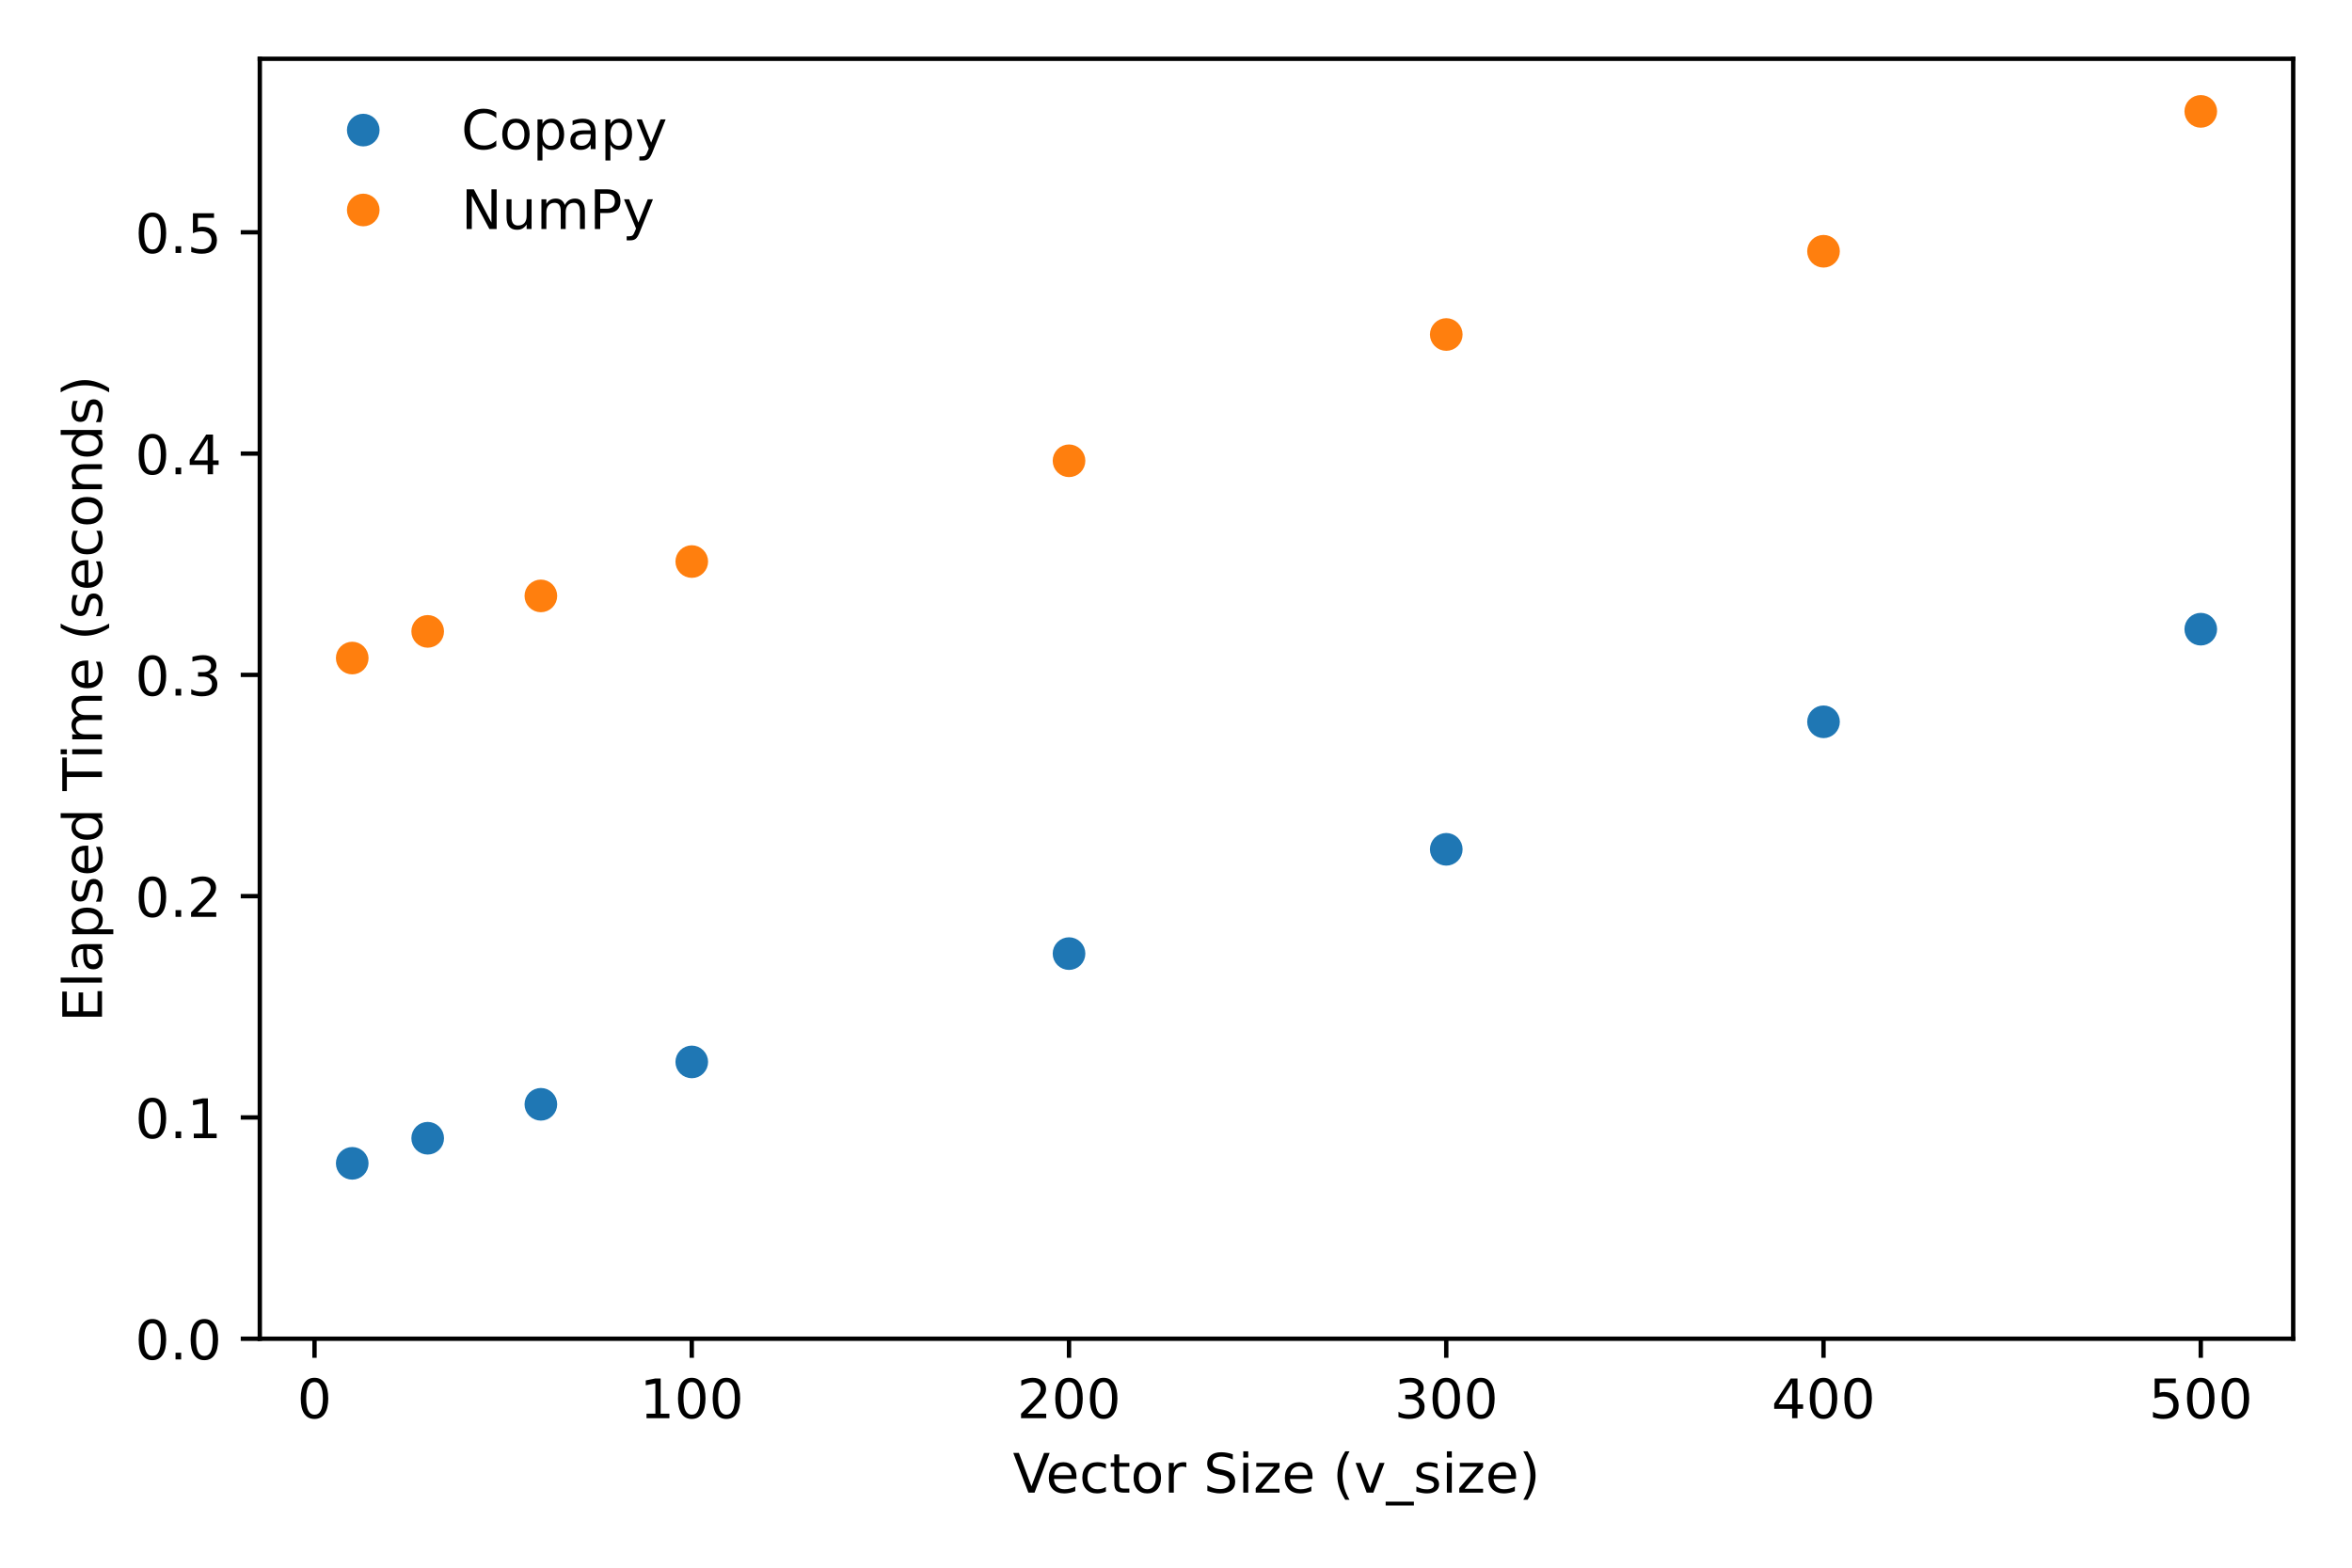
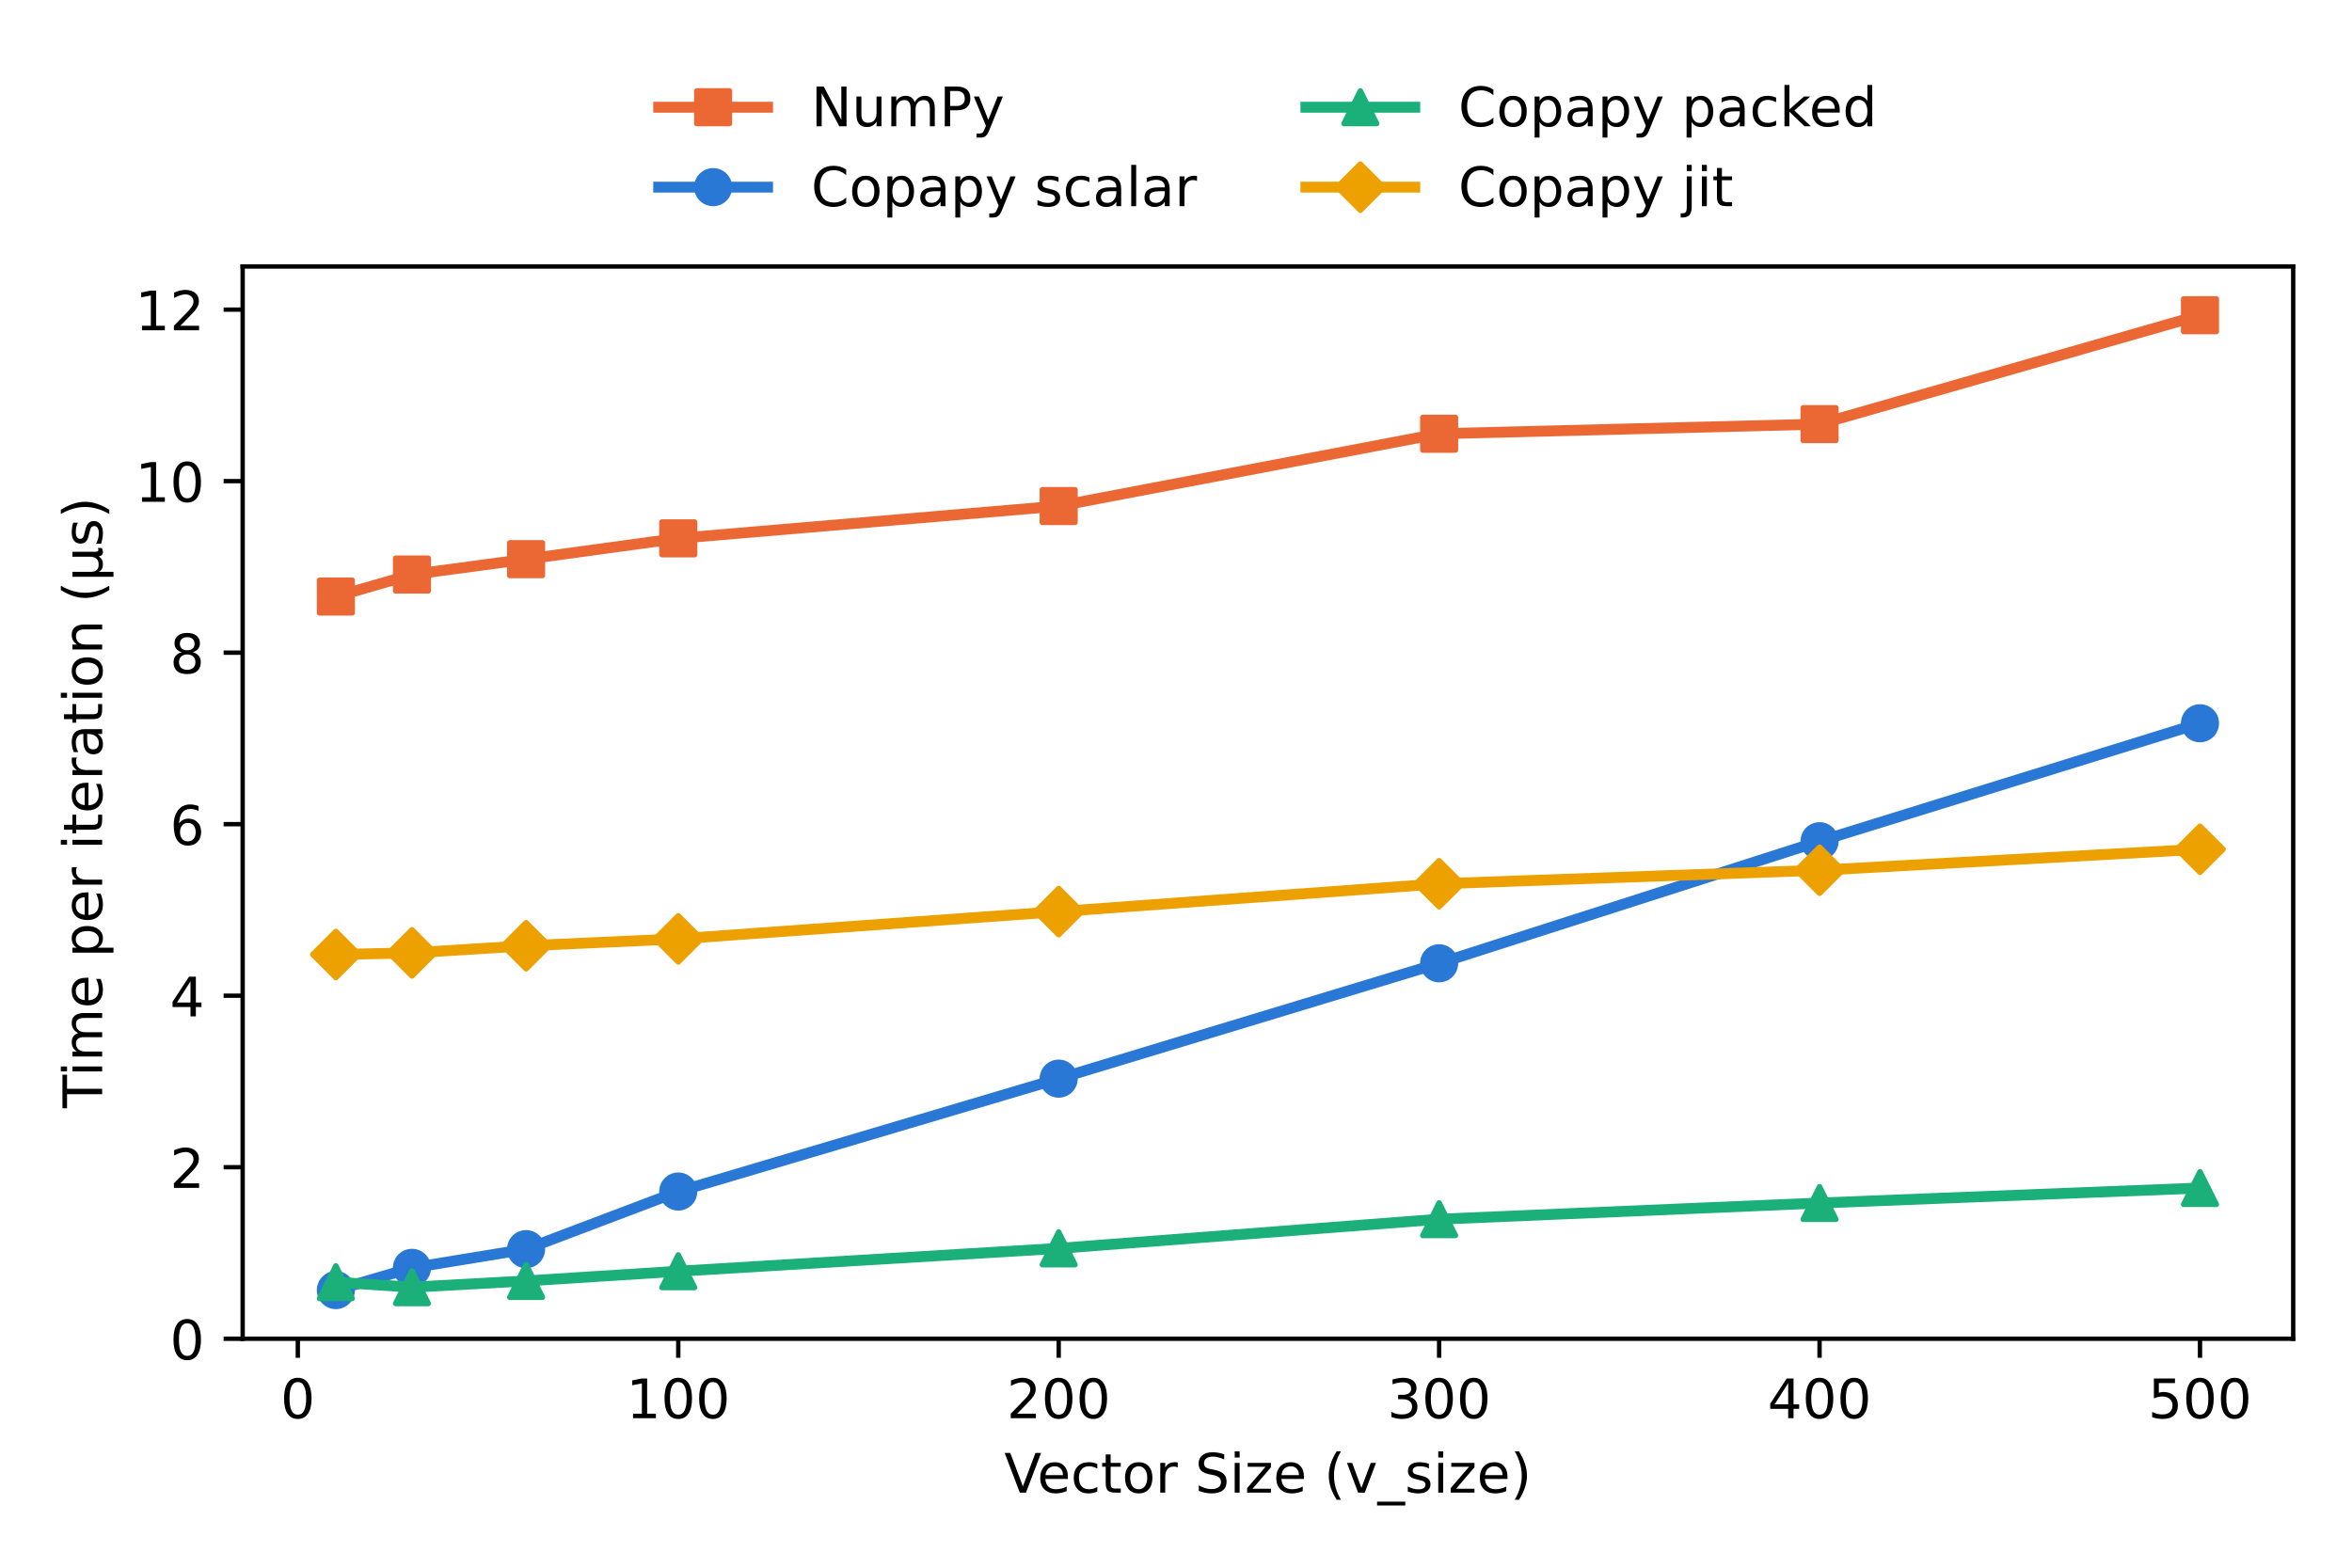
<svg xmlns="http://www.w3.org/2000/svg" xmlns:xlink="http://www.w3.org/1999/xlink" width="432pt" height="288pt" viewBox="0 0 432 288" version="1.1">
  <style type="text/css">
    @media (prefers-color-scheme: dark) {
        path {
            stroke: #EEEEEE !important;
        }
        text {
            fill: #EEEEEE !important;
        }
        #patch_1 path {
            fill: #14141400 !important;
        }
    }
    @media (prefers-color-scheme: light) {
        path {
            stroke: #141414 !important;
        }
        text {
            fill: #141414 !important;
        }
        #patch_1 path {
            fill: #FFFFFF00 !important;
        }
    }
    #patch_1 path {
        stroke: none !important;
    }
+     #series_0 path { stroke: #eb6834 !important; }
+ #series_1 path { stroke: #2a78d6 !important; }
+ #series_2 path { stroke: #1baf7a !important; }
+ #series_3 path { stroke: #eda100 !important; }
+ 
    </style>
  <defs>
    <style type="text/css">*{stroke-linejoin: round; stroke-linecap: butt}</style>
  </defs>
  <g id="figure_1">
    <g id="patch_1">
      <path d="M 0 288  L 432 288  L 432 0  L 0 0  L 0 288  z " style="fill: none" />
    </g>
    <g id="axes_1">
      <g id="patch_2">
-         <path d="M 47.72 245.939  L 421.2 245.939  L 421.2 10.8  L 47.72 10.8  L 47.72 245.939  z " style="fill: none" />
+         <path d="M 44.57 245.939  L 421.2 245.939  L 421.2 48.96  L 44.57 48.96  L 44.57 245.939  z " style="fill: none" />
      </g>
      <g id="matplotlib.axis_1">
        <g id="xtick_1">
          <g id="line2d_1">
            <defs>
-               <path id="m259558fe05" d="M 0 0  L 0 3.5  " style="stroke: #000000; stroke-width: 0.8" />
+               <path id="m31c11cbd3a" d="M 0 0  L 0 3.5  " style="stroke: #000000; stroke-width: 0.8" />
            </defs>
            <g>
-               <use xlink:href="#m259558fe05" x="57.767" y="245.939" style="stroke: #000000; stroke-width: 0.8" />
+               <use xlink:href="#m31c11cbd3a" x="54.702" y="245.939" style="stroke: #000000; stroke-width: 0.8" />
            </g>
          </g>
          <g id="text_1">
-             <text style="font-size: 10px; font-family: 'DejaVu Sans', 'Bitstream Vera Sans', 'Computer Modern Sans Serif', 'Lucida Grande', 'Verdana', 'Geneva', 'Lucid', 'Arial', 'Helvetica', 'Avant Garde', sans-serif; text-anchor: middle" x="57.767" y="260.537" transform="rotate(-0 57.76724 260.5372)">0</text>
+             <text style="font: 10px 'DejaVu Sans', 'Bitstream Vera Sans', 'Computer Modern Sans Serif', 'Lucida Grande', 'Verdana', 'Geneva', 'Lucid', 'Arial', 'Helvetica', 'Avant Garde', sans-serif; text-anchor: middle" x="54.702" y="260.537" transform="rotate(-0 54.70198 260.5372)">0</text>
          </g>
        </g>
        <g id="xtick_2">
          <g id="line2d_2">
            <g>
-               <use xlink:href="#m259558fe05" x="127.059" y="245.939" style="stroke: #000000; stroke-width: 0.8" />
+               <use xlink:href="#m31c11cbd3a" x="124.578" y="245.939" style="stroke: #000000; stroke-width: 0.8" />
            </g>
          </g>
          <g id="text_2">
-             <text style="font-size: 10px; font-family: 'DejaVu Sans', 'Bitstream Vera Sans', 'Computer Modern Sans Serif', 'Lucida Grande', 'Verdana', 'Geneva', 'Lucid', 'Arial', 'Helvetica', 'Avant Garde', sans-serif; text-anchor: middle" x="127.059" y="260.537" transform="rotate(-0 127.0585 260.5372)">100</text>
+             <text style="font: 10px 'DejaVu Sans', 'Bitstream Vera Sans', 'Computer Modern Sans Serif', 'Lucida Grande', 'Verdana', 'Geneva', 'Lucid', 'Arial', 'Helvetica', 'Avant Garde', sans-serif; text-anchor: middle" x="124.578" y="260.537" transform="rotate(-0 124.5777 260.5372)">100</text>
          </g>
        </g>
        <g id="xtick_3">
          <g id="line2d_3">
            <g>
-               <use xlink:href="#m259558fe05" x="196.35" y="245.939" style="stroke: #000000; stroke-width: 0.8" />
+               <use xlink:href="#m31c11cbd3a" x="194.453" y="245.939" style="stroke: #000000; stroke-width: 0.8" />
            </g>
          </g>
          <g id="text_3">
-             <text style="font-size: 10px; font-family: 'DejaVu Sans', 'Bitstream Vera Sans', 'Computer Modern Sans Serif', 'Lucida Grande', 'Verdana', 'Geneva', 'Lucid', 'Arial', 'Helvetica', 'Avant Garde', sans-serif; text-anchor: middle" x="196.35" y="260.537" transform="rotate(-0 196.3498 260.5372)">200</text>
+             <text style="font: 10px 'DejaVu Sans', 'Bitstream Vera Sans', 'Computer Modern Sans Serif', 'Lucida Grande', 'Verdana', 'Geneva', 'Lucid', 'Arial', 'Helvetica', 'Avant Garde', sans-serif; text-anchor: middle" x="194.453" y="260.537" transform="rotate(-0 194.4534 260.5372)">200</text>
          </g>
        </g>
        <g id="xtick_4">
          <g id="line2d_4">
            <g>
-               <use xlink:href="#m259558fe05" x="265.641" y="245.939" style="stroke: #000000; stroke-width: 0.8" />
+               <use xlink:href="#m31c11cbd3a" x="264.329" y="245.939" style="stroke: #000000; stroke-width: 0.8" />
            </g>
          </g>
          <g id="text_4">
-             <text style="font-size: 10px; font-family: 'DejaVu Sans', 'Bitstream Vera Sans', 'Computer Modern Sans Serif', 'Lucida Grande', 'Verdana', 'Geneva', 'Lucid', 'Arial', 'Helvetica', 'Avant Garde', sans-serif; text-anchor: middle" x="265.641" y="260.537" transform="rotate(-0 265.6411 260.5372)">300</text>
+             <text style="font: 10px 'DejaVu Sans', 'Bitstream Vera Sans', 'Computer Modern Sans Serif', 'Lucida Grande', 'Verdana', 'Geneva', 'Lucid', 'Arial', 'Helvetica', 'Avant Garde', sans-serif; text-anchor: middle" x="264.329" y="260.537" transform="rotate(-0 264.3291 260.5372)">300</text>
          </g>
        </g>
        <g id="xtick_5">
          <g id="line2d_5">
            <g>
-               <use xlink:href="#m259558fe05" x="334.932" y="245.939" style="stroke: #000000; stroke-width: 0.8" />
+               <use xlink:href="#m31c11cbd3a" x="334.205" y="245.939" style="stroke: #000000; stroke-width: 0.8" />
            </g>
          </g>
          <g id="text_5">
-             <text style="font-size: 10px; font-family: 'DejaVu Sans', 'Bitstream Vera Sans', 'Computer Modern Sans Serif', 'Lucida Grande', 'Verdana', 'Geneva', 'Lucid', 'Arial', 'Helvetica', 'Avant Garde', sans-serif; text-anchor: middle" x="334.932" y="260.537" transform="rotate(-0 334.9324 260.5372)">400</text>
+             <text style="font: 10px 'DejaVu Sans', 'Bitstream Vera Sans', 'Computer Modern Sans Serif', 'Lucida Grande', 'Verdana', 'Geneva', 'Lucid', 'Arial', 'Helvetica', 'Avant Garde', sans-serif; text-anchor: middle" x="334.205" y="260.537" transform="rotate(-0 334.2048 260.5372)">400</text>
          </g>
        </g>
        <g id="xtick_6">
          <g id="line2d_6">
            <g>
-               <use xlink:href="#m259558fe05" x="404.224" y="245.939" style="stroke: #000000; stroke-width: 0.8" />
+               <use xlink:href="#m31c11cbd3a" x="404.08" y="245.939" style="stroke: #000000; stroke-width: 0.8" />
            </g>
          </g>
          <g id="text_6">
-             <text style="font-size: 10px; font-family: 'DejaVu Sans', 'Bitstream Vera Sans', 'Computer Modern Sans Serif', 'Lucida Grande', 'Verdana', 'Geneva', 'Lucid', 'Arial', 'Helvetica', 'Avant Garde', sans-serif; text-anchor: middle" x="404.224" y="260.537" transform="rotate(-0 404.2236 260.5372)">500</text>
+             <text style="font: 10px 'DejaVu Sans', 'Bitstream Vera Sans', 'Computer Modern Sans Serif', 'Lucida Grande', 'Verdana', 'Geneva', 'Lucid', 'Arial', 'Helvetica', 'Avant Garde', sans-serif; text-anchor: middle" x="404.08" y="260.537" transform="rotate(-0 404.0805 260.5372)">500</text>
          </g>
        </g>
        <g id="text_7">
-           <text style="font-size: 10px; font-family: 'DejaVu Sans', 'Bitstream Vera Sans', 'Computer Modern Sans Serif', 'Lucida Grande', 'Verdana', 'Geneva', 'Lucid', 'Arial', 'Helvetica', 'Avant Garde', sans-serif; text-anchor: middle" x="234.46" y="274.215" transform="rotate(-0 234.46 274.2153)">Vector Size (v_size)</text>
+           <text style="font: 10px 'DejaVu Sans', 'Bitstream Vera Sans', 'Computer Modern Sans Serif', 'Lucida Grande', 'Verdana', 'Geneva', 'Lucid', 'Arial', 'Helvetica', 'Avant Garde', sans-serif; text-anchor: middle" x="232.885" y="274.215" transform="rotate(-0 232.885 274.2153)">Vector Size (v_size)</text>
        </g>
      </g>
      <g id="matplotlib.axis_2">
        <g id="ytick_1">
          <g id="line2d_7">
            <defs>
-               <path id="mc468514af5" d="M 0 0  L -3.5 0  " style="stroke: #000000; stroke-width: 0.8" />
+               <path id="mef4a98b664" d="M 0 0  L -3.5 0  " style="stroke: #000000; stroke-width: 0.8" />
            </defs>
            <g>
-               <use xlink:href="#mc468514af5" x="47.72" y="245.939" style="stroke: #000000; stroke-width: 0.8" />
+               <use xlink:href="#mef4a98b664" x="44.57" y="245.939" style="stroke: #000000; stroke-width: 0.8" />
            </g>
          </g>
          <g id="text_8">
-             <text style="font-size: 10px; font-family: 'DejaVu Sans', 'Bitstream Vera Sans', 'Computer Modern Sans Serif', 'Lucida Grande', 'Verdana', 'Geneva', 'Lucid', 'Arial', 'Helvetica', 'Avant Garde', sans-serif; text-anchor: end" x="40.72" y="249.738" transform="rotate(-0 40.72 249.738)">0.0</text>
+             <text style="font: 10px 'DejaVu Sans', 'Bitstream Vera Sans', 'Computer Modern Sans Serif', 'Lucida Grande', 'Verdana', 'Geneva', 'Lucid', 'Arial', 'Helvetica', 'Avant Garde', sans-serif; text-anchor: end" x="37.57" y="249.738" transform="rotate(-0 37.57 249.738)">0</text>
          </g>
        </g>
        <g id="ytick_2">
          <g id="line2d_8">
            <g>
-               <use xlink:href="#mc468514af5" x="47.72" y="205.286" style="stroke: #000000; stroke-width: 0.8" />
+               <use xlink:href="#mef4a98b664" x="44.57" y="214.429" style="stroke: #000000; stroke-width: 0.8" />
            </g>
          </g>
          <g id="text_9">
-             <text style="font-size: 10px; font-family: 'DejaVu Sans', 'Bitstream Vera Sans', 'Computer Modern Sans Serif', 'Lucida Grande', 'Verdana', 'Geneva', 'Lucid', 'Arial', 'Helvetica', 'Avant Garde', sans-serif; text-anchor: end" x="40.72" y="209.086" transform="rotate(-0 40.72 209.0856)">0.1</text>
+             <text style="font: 10px 'DejaVu Sans', 'Bitstream Vera Sans', 'Computer Modern Sans Serif', 'Lucida Grande', 'Verdana', 'Geneva', 'Lucid', 'Arial', 'Helvetica', 'Avant Garde', sans-serif; text-anchor: end" x="37.57" y="218.228" transform="rotate(-0 37.57 218.2279)">2</text>
          </g>
        </g>
        <g id="ytick_3">
          <g id="line2d_9">
            <g>
-               <use xlink:href="#mc468514af5" x="47.72" y="164.634" style="stroke: #000000; stroke-width: 0.8" />
+               <use xlink:href="#mef4a98b664" x="44.57" y="182.919" style="stroke: #000000; stroke-width: 0.8" />
            </g>
          </g>
          <g id="text_10">
-             <text style="font-size: 10px; font-family: 'DejaVu Sans', 'Bitstream Vera Sans', 'Computer Modern Sans Serif', 'Lucida Grande', 'Verdana', 'Geneva', 'Lucid', 'Arial', 'Helvetica', 'Avant Garde', sans-serif; text-anchor: end" x="40.72" y="168.433" transform="rotate(-0 40.72 168.4332)">0.2</text>
+             <text style="font: 10px 'DejaVu Sans', 'Bitstream Vera Sans', 'Computer Modern Sans Serif', 'Lucida Grande', 'Verdana', 'Geneva', 'Lucid', 'Arial', 'Helvetica', 'Avant Garde', sans-serif; text-anchor: end" x="37.57" y="186.718" transform="rotate(-0 37.57 186.7179)">4</text>
          </g>
        </g>
        <g id="ytick_4">
          <g id="line2d_10">
            <g>
-               <use xlink:href="#mc468514af5" x="47.72" y="123.982" style="stroke: #000000; stroke-width: 0.8" />
+               <use xlink:href="#mef4a98b664" x="44.57" y="151.409" style="stroke: #000000; stroke-width: 0.8" />
            </g>
          </g>
          <g id="text_11">
-             <text style="font-size: 10px; font-family: 'DejaVu Sans', 'Bitstream Vera Sans', 'Computer Modern Sans Serif', 'Lucida Grande', 'Verdana', 'Geneva', 'Lucid', 'Arial', 'Helvetica', 'Avant Garde', sans-serif; text-anchor: end" x="40.72" y="127.781" transform="rotate(-0 40.72 127.7808)">0.3</text>
+             <text style="font: 10px 'DejaVu Sans', 'Bitstream Vera Sans', 'Computer Modern Sans Serif', 'Lucida Grande', 'Verdana', 'Geneva', 'Lucid', 'Arial', 'Helvetica', 'Avant Garde', sans-serif; text-anchor: end" x="37.57" y="155.208" transform="rotate(-0 37.57 155.2078)">6</text>
          </g>
        </g>
        <g id="ytick_5">
          <g id="line2d_11">
            <g>
-               <use xlink:href="#mc468514af5" x="47.72" y="83.329" style="stroke: #000000; stroke-width: 0.8" />
+               <use xlink:href="#mef4a98b664" x="44.57" y="119.899" style="stroke: #000000; stroke-width: 0.8" />
            </g>
          </g>
          <g id="text_12">
-             <text style="font-size: 10px; font-family: 'DejaVu Sans', 'Bitstream Vera Sans', 'Computer Modern Sans Serif', 'Lucida Grande', 'Verdana', 'Geneva', 'Lucid', 'Arial', 'Helvetica', 'Avant Garde', sans-serif; text-anchor: end" x="40.72" y="87.128" transform="rotate(-0 40.72 87.12843)">0.4</text>
+             <text style="font: 10px 'DejaVu Sans', 'Bitstream Vera Sans', 'Computer Modern Sans Serif', 'Lucida Grande', 'Verdana', 'Geneva', 'Lucid', 'Arial', 'Helvetica', 'Avant Garde', sans-serif; text-anchor: end" x="37.57" y="123.698" transform="rotate(-0 37.57 123.6978)">8</text>
          </g>
        </g>
        <g id="ytick_6">
          <g id="line2d_12">
            <g>
-               <use xlink:href="#mc468514af5" x="47.72" y="42.677" style="stroke: #000000; stroke-width: 0.8" />
+               <use xlink:href="#mef4a98b664" x="44.57" y="88.389" style="stroke: #000000; stroke-width: 0.8" />
            </g>
          </g>
          <g id="text_13">
-             <text style="font-size: 10px; font-family: 'DejaVu Sans', 'Bitstream Vera Sans', 'Computer Modern Sans Serif', 'Lucida Grande', 'Verdana', 'Geneva', 'Lucid', 'Arial', 'Helvetica', 'Avant Garde', sans-serif; text-anchor: end" x="40.72" y="46.476" transform="rotate(-0 40.72 46.47605)">0.5</text>
-           </g>
-         </g>
-         <g id="text_14">
-           <text style="font-size: 10px; font-family: 'DejaVu Sans', 'Bitstream Vera Sans', 'Computer Modern Sans Serif', 'Lucida Grande', 'Verdana', 'Geneva', 'Lucid', 'Arial', 'Helvetica', 'Avant Garde', sans-serif; text-anchor: middle" x="18.737" y="128.369" transform="rotate(-90 18.73719 128.3694)">Elapsed Time (seconds)</text>
-         </g>
-       </g>
-       <g id="line2d_13">
+             <text style="font: 10px 'DejaVu Sans', 'Bitstream Vera Sans', 'Computer Modern Sans Serif', 'Lucida Grande', 'Verdana', 'Geneva', 'Lucid', 'Arial', 'Helvetica', 'Avant Garde', sans-serif; text-anchor: end" x="37.57" y="92.188" transform="rotate(-0 37.57 92.18777)">10</text>
+           </g>
+         </g>
+         <g id="ytick_7">
+           <g id="line2d_13">
+             <g>
+               <use xlink:href="#mef4a98b664" x="44.57" y="56.879" style="stroke: #000000; stroke-width: 0.8" />
+             </g>
+           </g>
+           <g id="text_14">
+             <text style="font: 10px 'DejaVu Sans', 'Bitstream Vera Sans', 'Computer Modern Sans Serif', 'Lucida Grande', 'Verdana', 'Geneva', 'Lucid', 'Arial', 'Helvetica', 'Avant Garde', sans-serif; text-anchor: end" x="37.57" y="60.678" transform="rotate(-0 37.57 60.67773)">12</text>
+           </g>
+         </g>
+         <g id="text_15">
+           <text style="font: 10px 'DejaVu Sans', 'Bitstream Vera Sans', 'Computer Modern Sans Serif', 'Lucida Grande', 'Verdana', 'Geneva', 'Lucid', 'Arial', 'Helvetica', 'Avant Garde', sans-serif; text-anchor: middle" x="18.765" y="147.449" transform="rotate(-90 18.76531 147.4494)">Time per iteration (µs)</text>
+         </g>
+       </g>
+       <g id="series_0">
+         <path d="M 61.69 109.592  L 75.665 105.548  L 96.627 102.723  L 124.578 98.898  L 194.453 92.967  L 264.329 79.684  L 334.205 77.915  L 404.08 57.914  " clip-path="url(#p02bc6ff521)" style="fill: none; stroke: #eb6834; stroke-width: 2; stroke-linecap: square" />
        <defs>
-           <path id="m6b2427ccd4" d="M 0 2.5  C 0.663 2.5 1.299 2.237 1.768 1.768  C 2.237 1.299 2.5 0.663 2.5 0  C 2.5 -0.663 2.237 -1.299 1.768 -1.768  C 1.299 -2.237 0.663 -2.5 0 -2.5  C -0.663 -2.5 -1.299 -2.237 -1.768 -1.768  C -2.237 -1.299 -2.5 -0.663 -2.5 0  C -2.5 0.663 -2.237 1.299 -1.768 1.768  C -1.299 2.237 -0.663 2.5 0 2.5  z " style="stroke: #1f77b4" />
+           <path id="m76371151a4" d="M -3 3  L 3 3  L 3 -3  L -3 -3  z " />
        </defs>
-         <g clip-path="url(#p2582994344)">
-           <use xlink:href="#m6b2427ccd4" x="64.696" y="213.715" style="fill: #1f77b4; stroke: #1f77b4" />
-           <use xlink:href="#m6b2427ccd4" x="78.555" y="209.106" style="fill: #1f77b4; stroke: #1f77b4" />
-           <use xlink:href="#m6b2427ccd4" x="99.342" y="202.872" style="fill: #1f77b4; stroke: #1f77b4" />
-           <use xlink:href="#m6b2427ccd4" x="127.059" y="195.087" style="fill: #1f77b4; stroke: #1f77b4" />
-           <use xlink:href="#m6b2427ccd4" x="196.35" y="175.188" style="fill: #1f77b4; stroke: #1f77b4" />
-           <use xlink:href="#m6b2427ccd4" x="265.641" y="156.028" style="fill: #1f77b4; stroke: #1f77b4" />
-           <use xlink:href="#m6b2427ccd4" x="334.932" y="132.603" style="fill: #1f77b4; stroke: #1f77b4" />
-           <use xlink:href="#m6b2427ccd4" x="404.224" y="115.587" style="fill: #1f77b4; stroke: #1f77b4" />
-         </g>
-       </g>
-       <g id="line2d_14">
+         <g clip-path="url(#p02bc6ff521)">
+           <use xlink:href="#m76371151a4" x="61.69" y="109.592" style="fill: #eb6834" />
+           <use xlink:href="#m76371151a4" x="75.665" y="105.548" style="fill: #eb6834" />
+           <use xlink:href="#m76371151a4" x="96.627" y="102.723" style="fill: #eb6834" />
+           <use xlink:href="#m76371151a4" x="124.578" y="98.898" style="fill: #eb6834" />
+           <use xlink:href="#m76371151a4" x="194.453" y="92.967" style="fill: #eb6834" />
+           <use xlink:href="#m76371151a4" x="264.329" y="79.684" style="fill: #eb6834" />
+           <use xlink:href="#m76371151a4" x="334.205" y="77.915" style="fill: #eb6834" />
+           <use xlink:href="#m76371151a4" x="404.08" y="57.914" style="fill: #eb6834" />
+         </g>
+       </g>
+       <g id="series_1">
+         <path d="M 61.69 237.004  L 75.665 232.915  L 96.627 229.48  L 124.578 218.896  L 194.453 198.157  L 264.329 176.965  L 334.205 154.541  L 404.08 132.87  " clip-path="url(#p02bc6ff521)" style="fill: none; stroke: #2a78d6; stroke-width: 2; stroke-linecap: square" />
        <defs>
-           <path id="m1b160ac523" d="M 0 2.5  C 0.663 2.5 1.299 2.237 1.768 1.768  C 2.237 1.299 2.5 0.663 2.5 0  C 2.5 -0.663 2.237 -1.299 1.768 -1.768  C 1.299 -2.237 0.663 -2.5 0 -2.5  C -0.663 -2.5 -1.299 -2.237 -1.768 -1.768  C -2.237 -1.299 -2.5 -0.663 -2.5 0  C -2.5 0.663 -2.237 1.299 -1.768 1.768  C -1.299 2.237 -0.663 2.5 0 2.5  z " style="stroke: #ff7f0e" />
+           <path id="m4ff8f0bf45" d="M 0 3  C 0.796 3 1.559 2.684 2.121 2.121  C 2.684 1.559 3 0.796 3 0  C 3 -0.796 2.684 -1.559 2.121 -2.121  C 1.559 -2.684 0.796 -3 0 -3  C -0.796 -3 -1.559 -2.684 -2.121 -2.121  C -2.684 -1.559 -3 -0.796 -3 0  C -3 0.796 -2.684 1.559 -2.121 2.121  C -1.559 2.684 -0.796 3 0 3  z " />
        </defs>
-         <g clip-path="url(#p2582994344)">
-           <use xlink:href="#m1b160ac523" x="64.696" y="120.891" style="fill: #ff7f0e; stroke: #ff7f0e" />
-           <use xlink:href="#m1b160ac523" x="78.555" y="115.992" style="fill: #ff7f0e; stroke: #ff7f0e" />
-           <use xlink:href="#m1b160ac523" x="99.342" y="109.475" style="fill: #ff7f0e; stroke: #ff7f0e" />
-           <use xlink:href="#m1b160ac523" x="127.059" y="103.16" style="fill: #ff7f0e; stroke: #ff7f0e" />
-           <use xlink:href="#m1b160ac523" x="196.35" y="84.652" style="fill: #ff7f0e; stroke: #ff7f0e" />
-           <use xlink:href="#m1b160ac523" x="265.641" y="61.452" style="fill: #ff7f0e; stroke: #ff7f0e" />
-           <use xlink:href="#m1b160ac523" x="334.932" y="46.159" style="fill: #ff7f0e; stroke: #ff7f0e" />
-           <use xlink:href="#m1b160ac523" x="404.224" y="20.463" style="fill: #ff7f0e; stroke: #ff7f0e" />
+         <g clip-path="url(#p02bc6ff521)">
+           <use xlink:href="#m4ff8f0bf45" x="61.69" y="237.004" style="fill: #2a78d6" />
+           <use xlink:href="#m4ff8f0bf45" x="75.665" y="232.915" style="fill: #2a78d6" />
+           <use xlink:href="#m4ff8f0bf45" x="96.627" y="229.48" style="fill: #2a78d6" />
+           <use xlink:href="#m4ff8f0bf45" x="124.578" y="218.896" style="fill: #2a78d6" />
+           <use xlink:href="#m4ff8f0bf45" x="194.453" y="198.157" style="fill: #2a78d6" />
+           <use xlink:href="#m4ff8f0bf45" x="264.329" y="176.965" style="fill: #2a78d6" />
+           <use xlink:href="#m4ff8f0bf45" x="334.205" y="154.541" style="fill: #2a78d6" />
+           <use xlink:href="#m4ff8f0bf45" x="404.08" y="132.87" style="fill: #2a78d6" />
+         </g>
+       </g>
+       <g id="series_2">
+         <path d="M 61.69 235.554  L 75.665 236.468  L 96.627 235.32  L 124.578 233.539  L 194.453 229.338  L 264.329 223.979  L 334.205 221.005  L 404.08 218.252  " clip-path="url(#p02bc6ff521)" style="fill: none; stroke: #1baf7a; stroke-width: 2; stroke-linecap: square" />
+         <defs>
+           <path id="m9b82d70ee8" d="M 0 -3  L -3 3  L 3 3  z " />
+         </defs>
+         <g clip-path="url(#p02bc6ff521)">
+           <use xlink:href="#m9b82d70ee8" x="61.69" y="235.554" style="fill: #1baf7a" />
+           <use xlink:href="#m9b82d70ee8" x="75.665" y="236.468" style="fill: #1baf7a" />
+           <use xlink:href="#m9b82d70ee8" x="96.627" y="235.32" style="fill: #1baf7a" />
+           <use xlink:href="#m9b82d70ee8" x="124.578" y="233.539" style="fill: #1baf7a" />
+           <use xlink:href="#m9b82d70ee8" x="194.453" y="229.338" style="fill: #1baf7a" />
+           <use xlink:href="#m9b82d70ee8" x="264.329" y="223.979" style="fill: #1baf7a" />
+           <use xlink:href="#m9b82d70ee8" x="334.205" y="221.005" style="fill: #1baf7a" />
+           <use xlink:href="#m9b82d70ee8" x="404.08" y="218.252" style="fill: #1baf7a" />
+         </g>
+       </g>
+       <g id="series_3">
+         <path d="M 61.69 175.349  L 75.665 175.052  L 96.627 173.745  L 124.578 172.481  L 194.453 167.47  L 264.329 162.357  L 334.205 159.87  L 404.08 156.014  " clip-path="url(#p02bc6ff521)" style="fill: none; stroke: #eda100; stroke-width: 2; stroke-linecap: square" />
+         <defs>
+           <path id="me5548847ad" d="M 0 4.243  L 4.243 0  L 0 -4.243  L -4.243 0  z " />
+         </defs>
+         <g clip-path="url(#p02bc6ff521)">
+           <use xlink:href="#me5548847ad" x="61.69" y="175.349" style="fill: #eda100" />
+           <use xlink:href="#me5548847ad" x="75.665" y="175.052" style="fill: #eda100" />
+           <use xlink:href="#me5548847ad" x="96.627" y="173.745" style="fill: #eda100" />
+           <use xlink:href="#me5548847ad" x="124.578" y="172.481" style="fill: #eda100" />
+           <use xlink:href="#me5548847ad" x="194.453" y="167.47" style="fill: #eda100" />
+           <use xlink:href="#me5548847ad" x="264.329" y="162.357" style="fill: #eda100" />
+           <use xlink:href="#me5548847ad" x="334.205" y="159.87" style="fill: #eda100" />
+           <use xlink:href="#me5548847ad" x="404.08" y="156.014" style="fill: #eda100" />
        </g>
      </g>
      <g id="patch_3">
-         <path d="M 47.72 245.939  L 47.72 10.8  " style="fill: none; stroke: #000000; stroke-width: 0.8; stroke-linejoin: miter; stroke-linecap: square" />
+         <path d="M 44.57 245.939  L 44.57 48.96  " style="fill: none; stroke: #000000; stroke-width: 0.8; stroke-linejoin: miter; stroke-linecap: square" />
      </g>
      <g id="patch_4">
-         <path d="M 421.2 245.939  L 421.2 10.8  " style="fill: none; stroke: #000000; stroke-width: 0.8; stroke-linejoin: miter; stroke-linecap: square" />
+         <path d="M 421.2 245.939  L 421.2 48.96  " style="fill: none; stroke: #000000; stroke-width: 0.8; stroke-linejoin: miter; stroke-linecap: square" />
      </g>
      <g id="patch_5">
-         <path d="M 47.72 245.939  L 421.2 245.939  " style="fill: none; stroke: #000000; stroke-width: 0.8; stroke-linejoin: miter; stroke-linecap: square" />
+         <path d="M 44.57 245.939  L 421.2 245.939  " style="fill: none; stroke: #000000; stroke-width: 0.8; stroke-linejoin: miter; stroke-linecap: square" />
      </g>
      <g id="patch_6">
-         <path d="M 47.72 10.8  L 421.2 10.8  " style="fill: none; stroke: #000000; stroke-width: 0.8; stroke-linejoin: miter; stroke-linecap: square" />
+         <path d="M 44.57 48.96  L 421.2 48.96  " style="fill: none; stroke: #000000; stroke-width: 0.8; stroke-linejoin: miter; stroke-linecap: square" />
      </g>
      <g id="legend_1">
-         <g id="line2d_15">
+         <g id="series_0">
+           <path d="M 120.983 19.702  L 130.983 19.702  L 140.983 19.702  " style="fill: none; stroke: #eb6834; stroke-width: 2; stroke-linecap: square" />
          <g>
-             <use xlink:href="#m6b2427ccd4" x="66.72" y="23.898" style="fill: #1f77b4; stroke: #1f77b4" />
-           </g>
-         </g>
-         <g id="text_15">
-           <text style="font-size: 10px; font-family: 'DejaVu Sans', 'Bitstream Vera Sans', 'Computer Modern Sans Serif', 'Lucida Grande', 'Verdana', 'Geneva', 'Lucid', 'Arial', 'Helvetica', 'Avant Garde', sans-serif; text-anchor: start" x="84.72" y="27.398" transform="rotate(-0 84.72 27.39844)">Copapy</text>
-         </g>
-         <g id="line2d_16">
+             <use xlink:href="#m76371151a4" x="130.983" y="19.702" style="fill: #eb6834" />
+           </g>
+         </g>
+         <g id="text_16">
+           <text style="font: 10px 'DejaVu Sans', 'Bitstream Vera Sans', 'Computer Modern Sans Serif', 'Lucida Grande', 'Verdana', 'Geneva', 'Lucid', 'Arial', 'Helvetica', 'Avant Garde', sans-serif; text-anchor: start" x="148.983" y="23.202" transform="rotate(-0 148.9827 23.20219)">NumPy</text>
+         </g>
+         <g id="series_1">
+           <path d="M 120.983 34.38  L 130.983 34.38  L 140.983 34.38  " style="fill: none; stroke: #2a78d6; stroke-width: 2; stroke-linecap: square" />
          <g>
-             <use xlink:href="#m1b160ac523" x="66.72" y="38.577" style="fill: #ff7f0e; stroke: #ff7f0e" />
-           </g>
-         </g>
-         <g id="text_16">
-           <text style="font-size: 10px; font-family: 'DejaVu Sans', 'Bitstream Vera Sans', 'Computer Modern Sans Serif', 'Lucida Grande', 'Verdana', 'Geneva', 'Lucid', 'Arial', 'Helvetica', 'Avant Garde', sans-serif; text-anchor: start" x="84.72" y="42.077" transform="rotate(-0 84.72 42.07656)">NumPy</text>
+             <use xlink:href="#m4ff8f0bf45" x="130.983" y="34.38" style="fill: #2a78d6" />
+           </g>
+         </g>
+         <g id="text_17">
+           <text style="font: 10px 'DejaVu Sans', 'Bitstream Vera Sans', 'Computer Modern Sans Serif', 'Lucida Grande', 'Verdana', 'Geneva', 'Lucid', 'Arial', 'Helvetica', 'Avant Garde', sans-serif; text-anchor: start" x="148.983" y="37.88" transform="rotate(-0 148.9827 37.88031)">Copapy scalar</text>
+         </g>
+         <g id="series_2">
+           <path d="M 239.859 19.702  L 249.859 19.702  L 259.859 19.702  " style="fill: none; stroke: #1baf7a; stroke-width: 2; stroke-linecap: square" />
+           <g>
+             <use xlink:href="#m9b82d70ee8" x="249.859" y="19.702" style="fill: #1baf7a" />
+           </g>
+         </g>
+         <g id="text_18">
+           <text style="font: 10px 'DejaVu Sans', 'Bitstream Vera Sans', 'Computer Modern Sans Serif', 'Lucida Grande', 'Verdana', 'Geneva', 'Lucid', 'Arial', 'Helvetica', 'Avant Garde', sans-serif; text-anchor: start" x="267.859" y="23.202" transform="rotate(-0 267.8592 23.20219)">Copapy packed</text>
+         </g>
+         <g id="series_3">
+           <path d="M 239.859 34.38  L 249.859 34.38  L 259.859 34.38  " style="fill: none; stroke: #eda100; stroke-width: 2; stroke-linecap: square" />
+           <g>
+             <use xlink:href="#me5548847ad" x="249.859" y="34.38" style="fill: #eda100" />
+           </g>
+         </g>
+         <g id="text_19">
+           <text style="font: 10px 'DejaVu Sans', 'Bitstream Vera Sans', 'Computer Modern Sans Serif', 'Lucida Grande', 'Verdana', 'Geneva', 'Lucid', 'Arial', 'Helvetica', 'Avant Garde', sans-serif; text-anchor: start" x="267.859" y="37.88" transform="rotate(-0 267.8592 37.88031)">Copapy jit</text>
        </g>
      </g>
    </g>
  </g>
  <defs>
-     <clipPath id="p2582994344">
-       <rect x="47.72" y="10.8" width="373.48" height="235.139" />
+     <clipPath id="p02bc6ff521">
+       <rect x="44.57" y="48.96" width="376.63" height="196.979" />
    </clipPath>
  </defs>
</svg>
